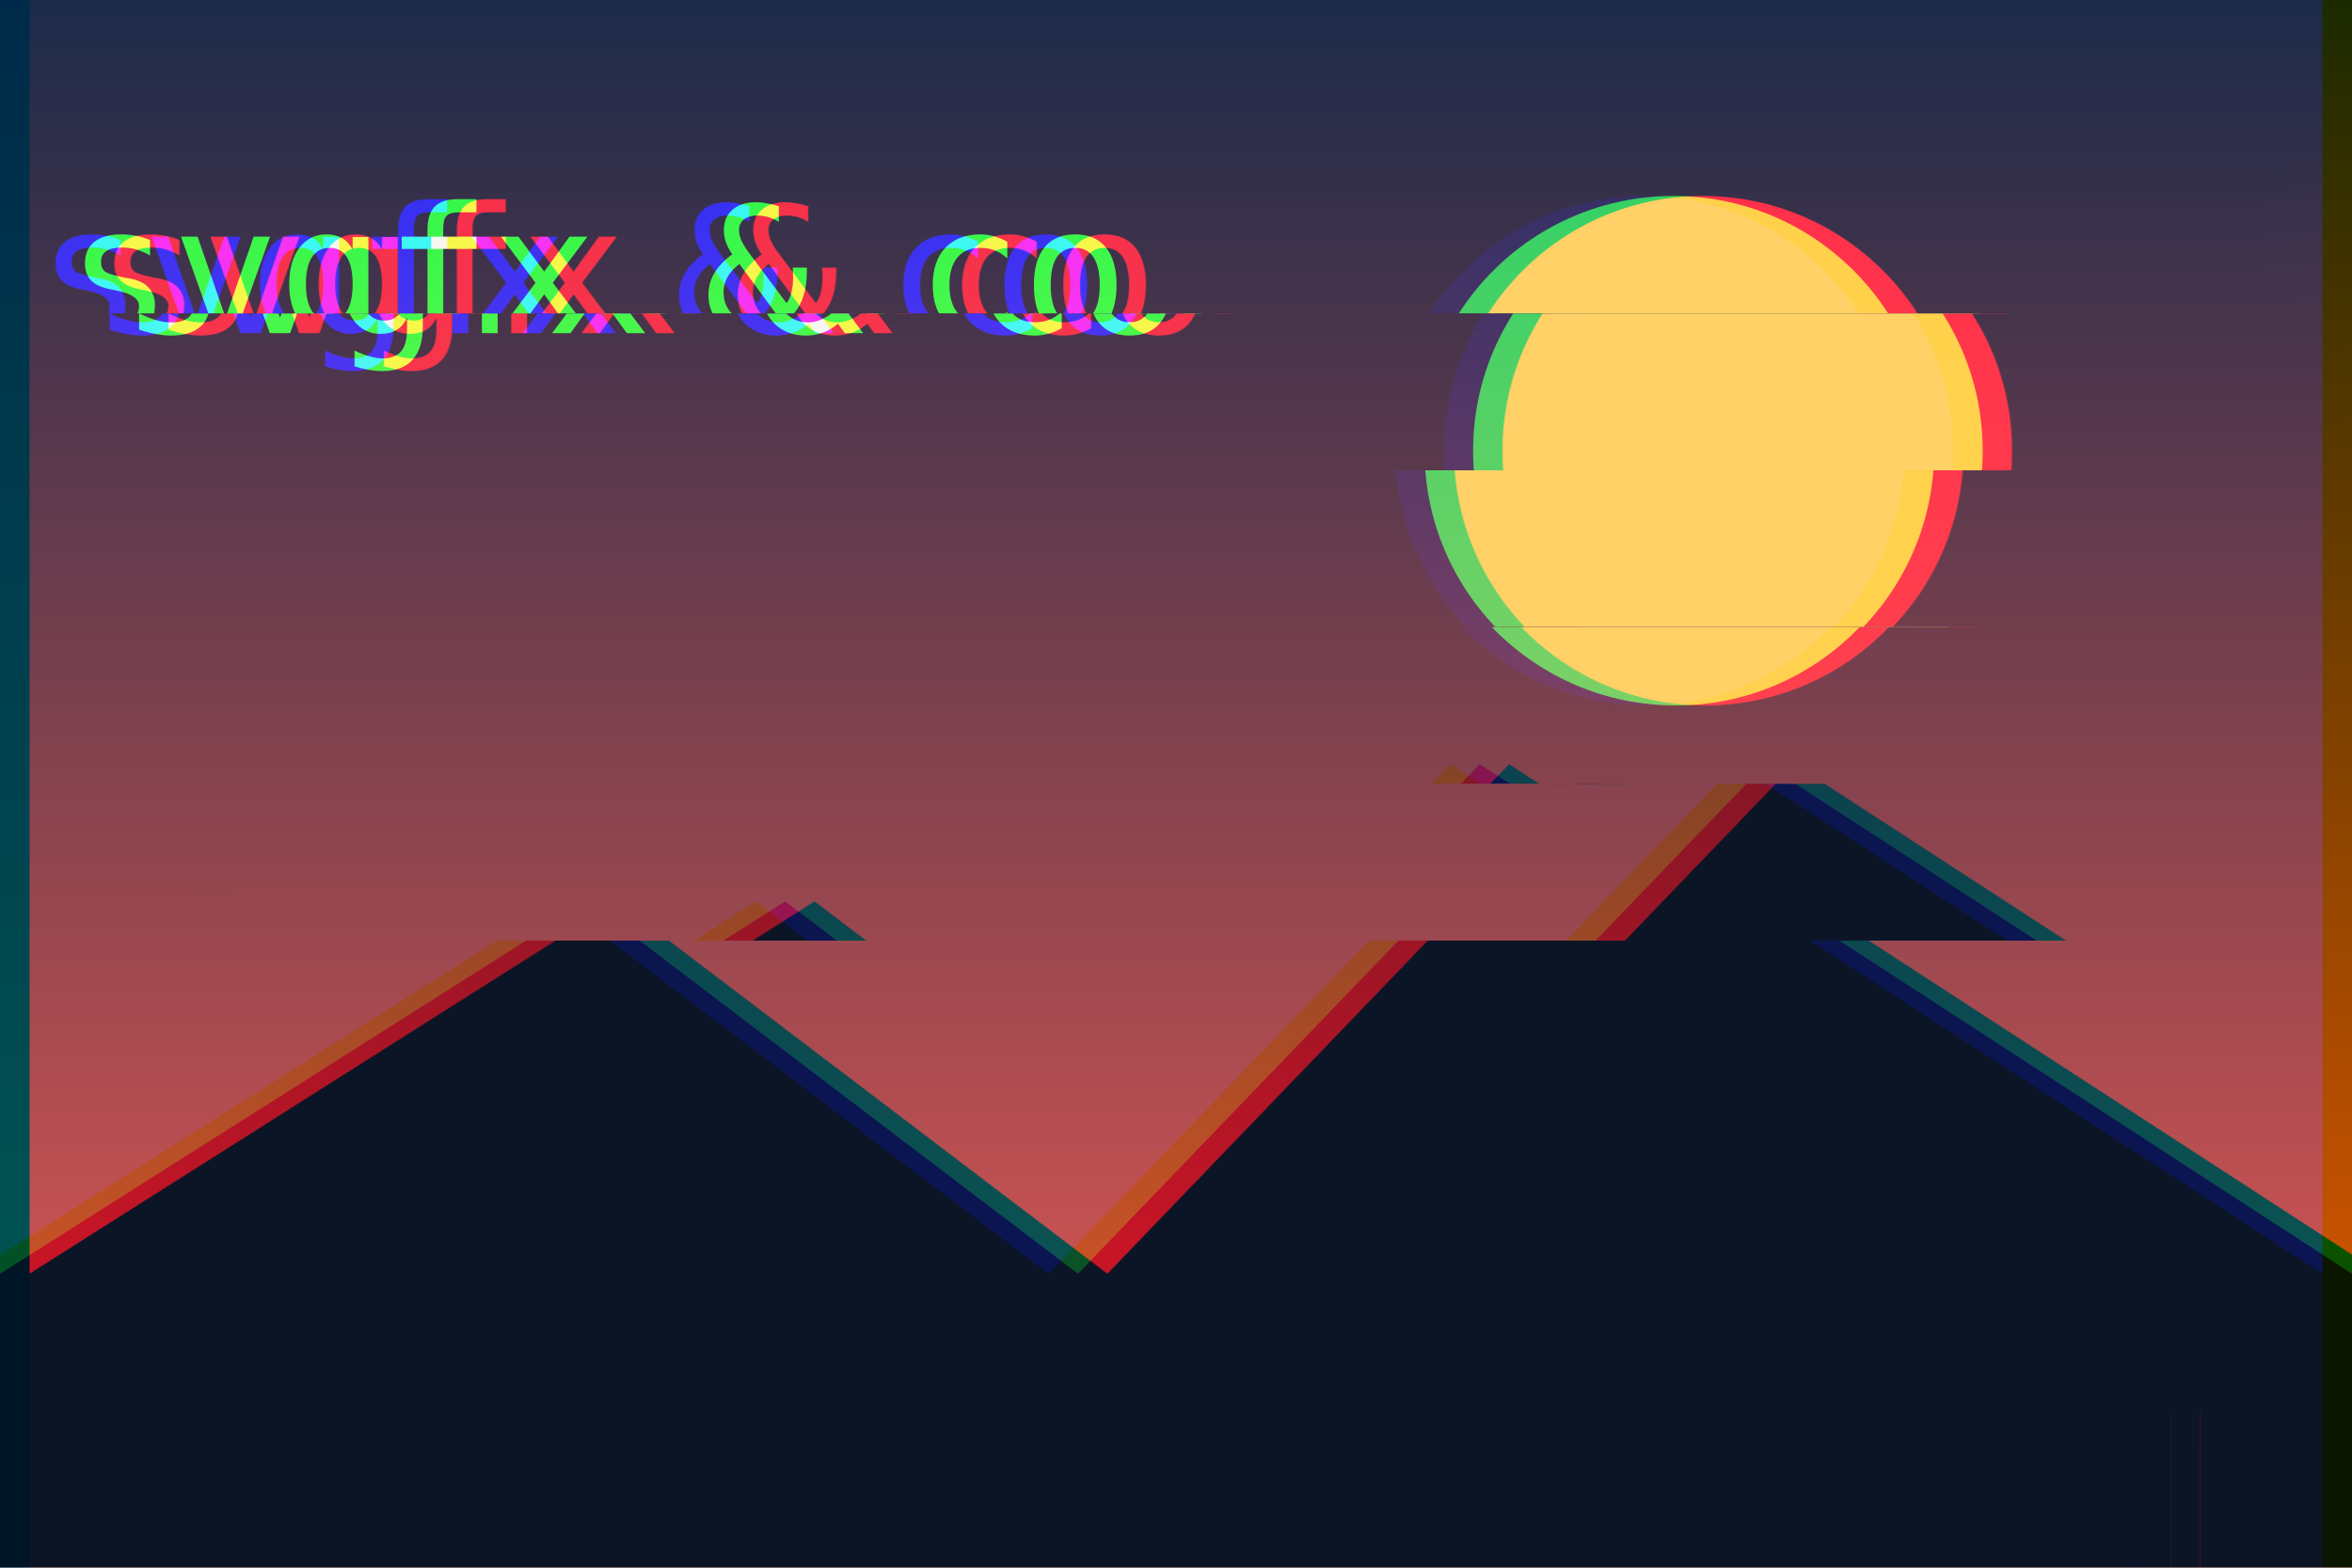
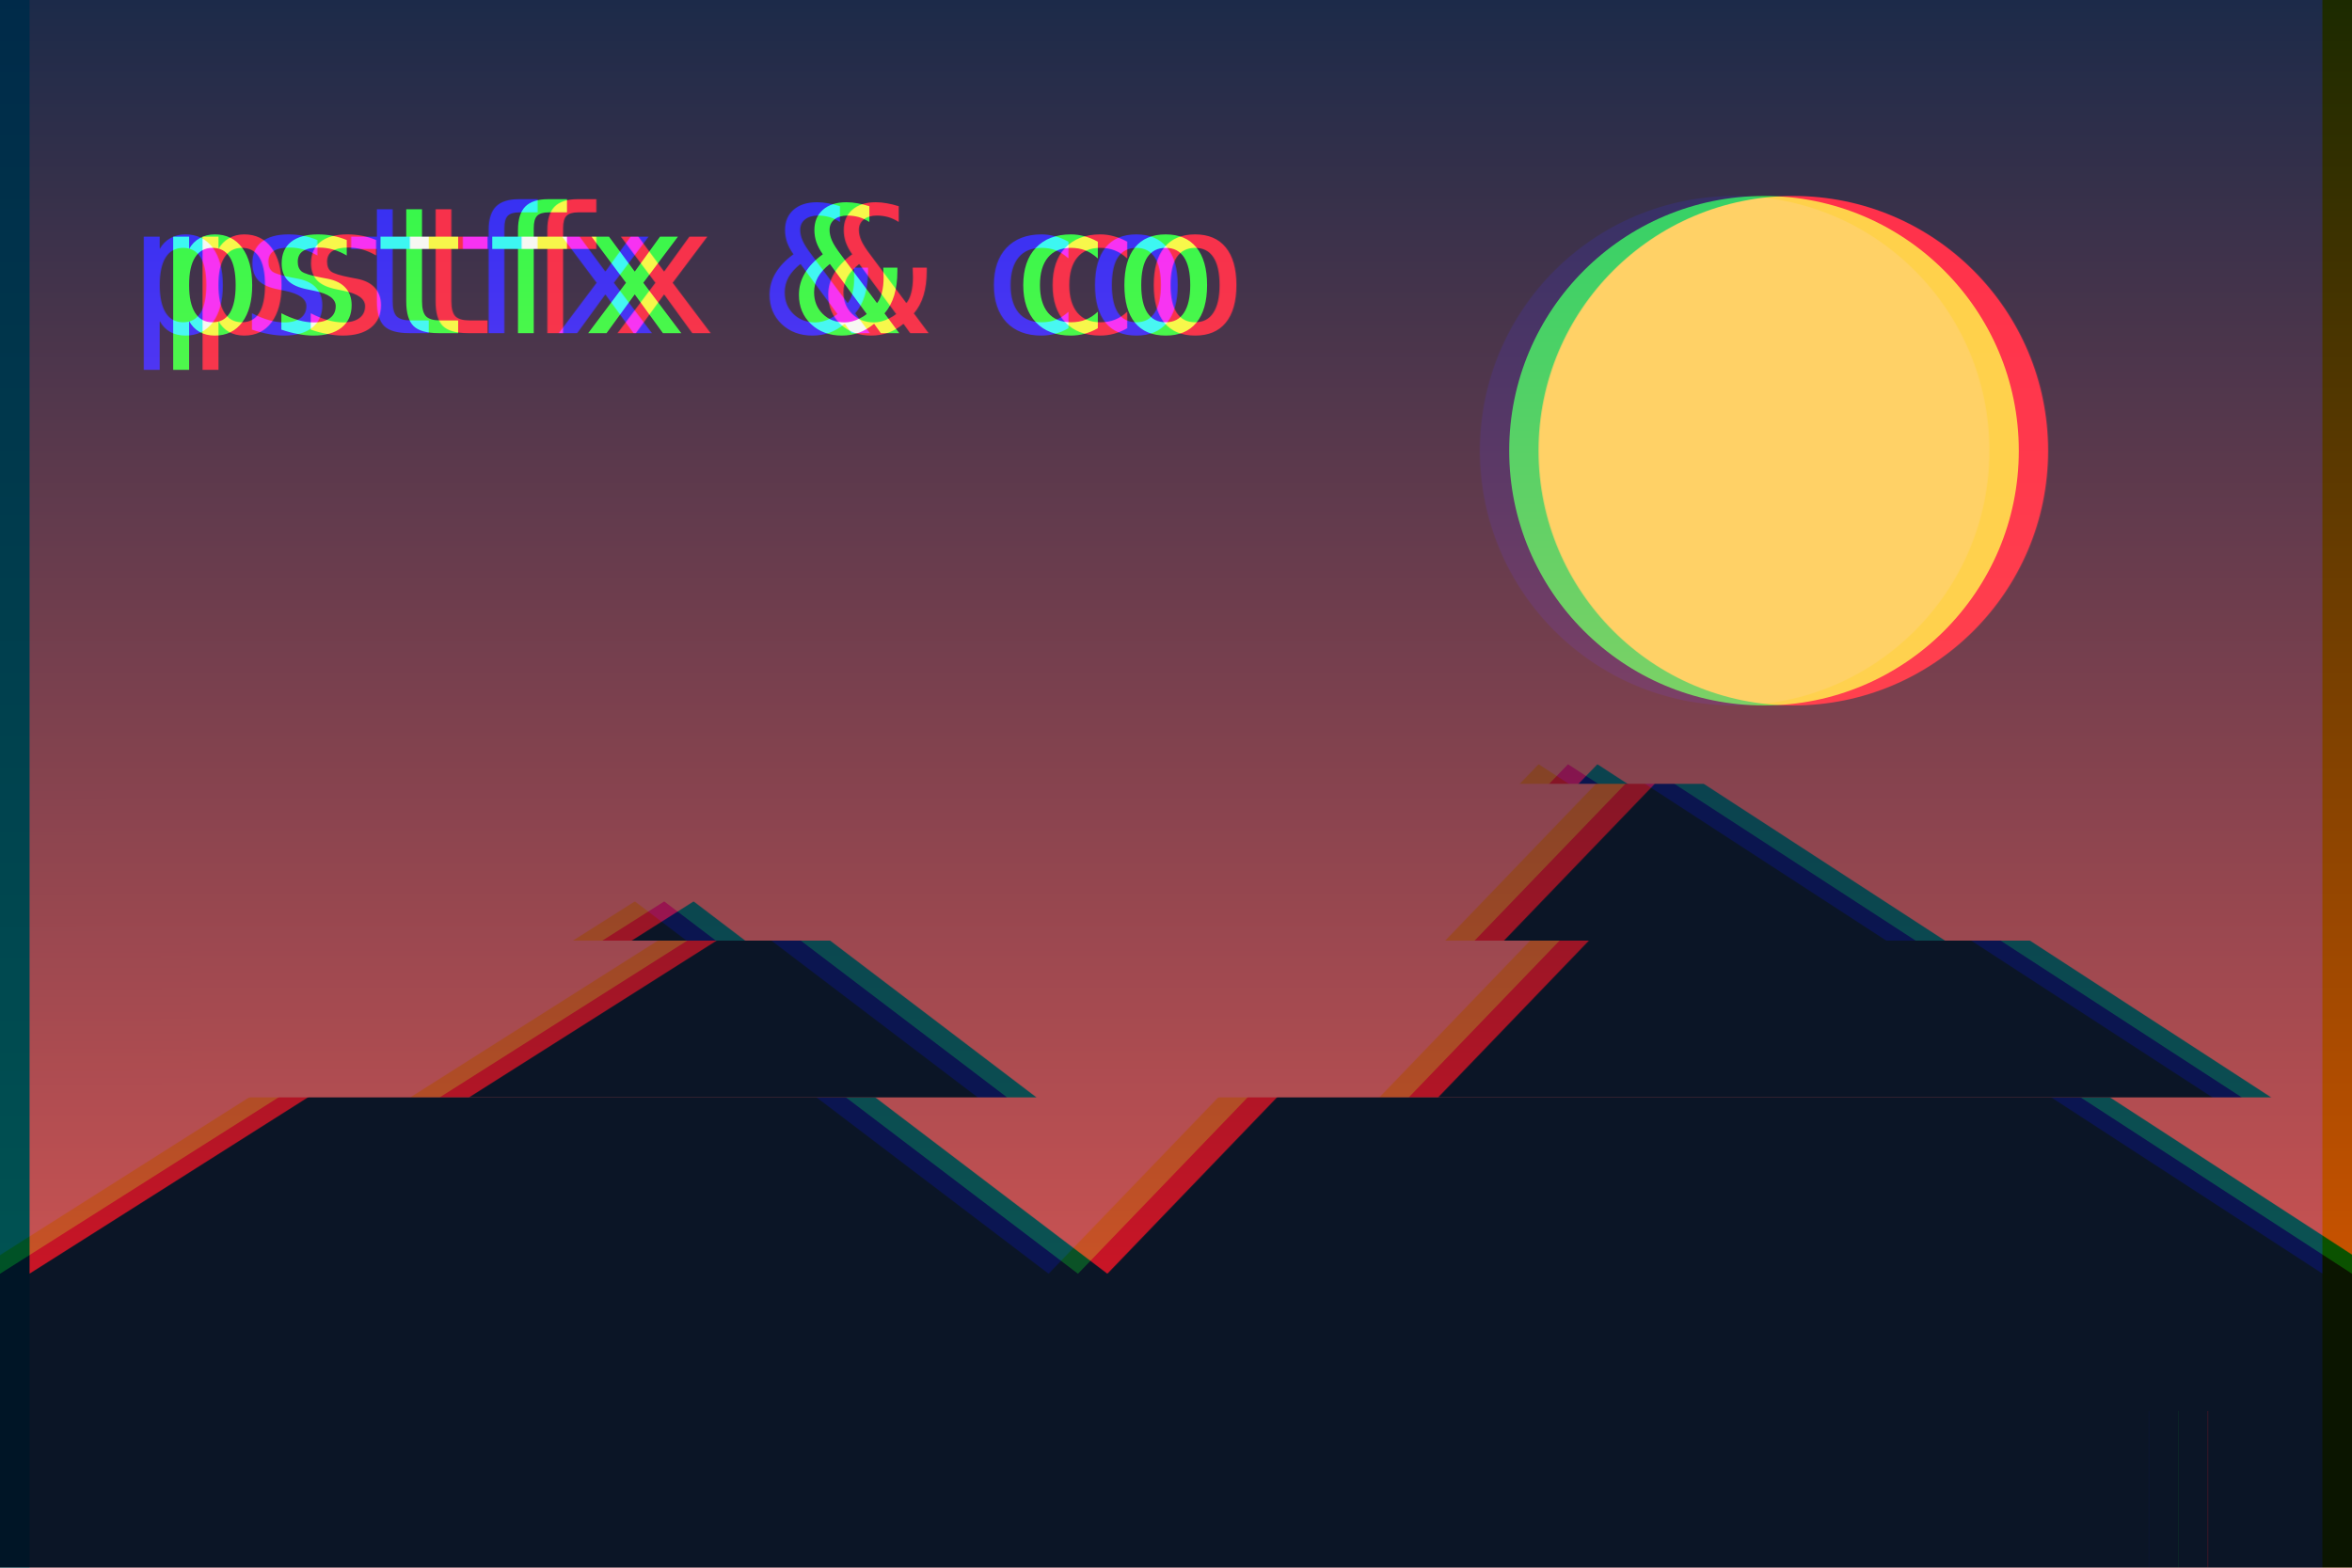
<svg xmlns="http://www.w3.org/2000/svg" viewBox="0 0 240 160" width="240" height="160">
  <defs>
    <linearGradient id="sky" x1="0" y1="0" x2="0" y2="1">
      <stop offset="0" stop-color="#1b2a49" />
      <stop offset="1" stop-color="#f25c54" />
    </linearGradient>
  </defs>
  <defs>
-     <clipPath id="svgfx-1ejsc7-glitch-clip1-0" clipPathUnits="userSpaceOnUse">
-       <rect x="0" y="16" width="240" height="16" />
-     </clipPath>
-     <clipPath id="svgfx-1ejsc7-glitch-clip2-0" clipPathUnits="userSpaceOnUse">
-       <rect x="0" y="32" width="240" height="16" />
-     </clipPath>
-     <clipPath id="svgfx-1ejsc7-glitch-clip3-0" clipPathUnits="userSpaceOnUse">
-       <rect x="0" y="48" width="240" height="16" />
-     </clipPath>
-     <clipPath id="svgfx-1ejsc7-glitch-clip4-0" clipPathUnits="userSpaceOnUse">
-       <rect x="0" y="64" width="240" height="16" />
-     </clipPath>
-     <clipPath id="svgfx-1ejsc7-glitch-clip5-0" clipPathUnits="userSpaceOnUse">
+     <clipPath id="pstfx-aon0o8-glitch-clip5-0" clipPathUnits="userSpaceOnUse">
      <rect x="0" y="80" width="240" height="16" />
    </clipPath>
-     <clipPath id="svgfx-1ejsc7-glitch-clip9-0" clipPathUnits="userSpaceOnUse">
+     <clipPath id="pstfx-aon0o8-glitch-clip6-0" clipPathUnits="userSpaceOnUse">
+       <rect x="0" y="96" width="240" height="16" />
+     </clipPath>
+     <clipPath id="pstfx-aon0o8-glitch-clip9-0" clipPathUnits="userSpaceOnUse">
      <rect x="0" y="144" width="240" height="16" />
    </clipPath>
-     <filter id="svgfx-1ejsc7-filter-1" color-interpolation-filters="sRGB" x="-20%" y="-20%" width="140%" height="140%">
-       <feOffset in="SourceGraphic" dx="3" dy="0" result="svgfx-1ejsc7-chroma-shift-red-1" />
-       <feColorMatrix type="matrix" values="1 0 0 0 0  0 0 0 0 0  0 0 0 0 0  0 0 0 1 0" in="svgfx-1ejsc7-chroma-shift-red-1" result="svgfx-1ejsc7-chroma-red-1" />
-       <feOffset in="SourceGraphic" dx="-3" dy="0" result="svgfx-1ejsc7-chroma-shift-blue-1" />
-       <feColorMatrix type="matrix" values="0 0 0 0 0  0 0 0 0 0  0 0 1 0 0  0 0 0 1 0" in="svgfx-1ejsc7-chroma-shift-blue-1" result="svgfx-1ejsc7-chroma-blue-1" />
-       <feColorMatrix type="matrix" values="0 0 0 0 0  0 1 0 0 0  0 0 0 0 0  0 0 0 1 0" in="SourceGraphic" result="svgfx-1ejsc7-chroma-green-1" />
-       <feBlend in="svgfx-1ejsc7-chroma-red-1" in2="svgfx-1ejsc7-chroma-green-1" mode="screen" result="svgfx-1ejsc7-chroma-combined-1" />
-       <feBlend in="svgfx-1ejsc7-chroma-combined-1" in2="svgfx-1ejsc7-chroma-blue-1" mode="screen" result="svgfx-out-1" />
+     <filter id="pstfx-aon0o8-filter-1" color-interpolation-filters="sRGB" x="-20%" y="-20%" width="140%" height="140%">
+       <feOffset in="SourceGraphic" dx="3" dy="0" result="pstfx-aon0o8-chroma-shift-red-1" />
+       <feColorMatrix type="matrix" values="1 0 0 0 0  0 0 0 0 0  0 0 0 0 0  0 0 0 1 0" in="pstfx-aon0o8-chroma-shift-red-1" result="pstfx-aon0o8-chroma-red-1" />
+       <feOffset in="SourceGraphic" dx="-3" dy="0" result="pstfx-aon0o8-chroma-shift-blue-1" />
+       <feColorMatrix type="matrix" values="0 0 0 0 0  0 0 0 0 0  0 0 1 0 0  0 0 0 1 0" in="pstfx-aon0o8-chroma-shift-blue-1" result="pstfx-aon0o8-chroma-blue-1" />
+       <feColorMatrix type="matrix" values="0 0 0 0 0  0 1 0 0 0  0 0 0 0 0  0 0 0 1 0" in="SourceGraphic" result="pstfx-aon0o8-chroma-green-1" />
+       <feBlend in="pstfx-aon0o8-chroma-red-1" in2="pstfx-aon0o8-chroma-green-1" mode="screen" result="pstfx-aon0o8-chroma-combined-1" />
+       <feBlend in="pstfx-aon0o8-chroma-combined-1" in2="pstfx-aon0o8-chroma-blue-1" mode="screen" result="pstfx-out-1" />
    </filter>
-     <clipPath id="svgfx-1ejsc7-clip" clipPathUnits="userSpaceOnUse">
+     <clipPath id="pstfx-aon0o8-clip" clipPathUnits="userSpaceOnUse">
      <rect width="240" height="160" />
    </clipPath>
  </defs>
-   <g filter="url(#svgfx-1ejsc7-filter-1)" clip-path="url(#svgfx-1ejsc7-clip)">
-     <g id="svgfx-1ejsc7-glitch-source-0">
+   <g filter="url(#pstfx-aon0o8-filter-1)" clip-path="url(#pstfx-aon0o8-clip)">
+     <g id="pstfx-aon0o8-glitch-source-0">
      <rect width="240" height="160" fill="url(#sky)" />
      <circle cx="180" cy="46" r="26" fill="#ffd166" />
      <path d="M0 130 L60 92 L110 130 L160 78 L240 130 L240 160 L0 160 Z" fill="#0b1526" />
-       <text x="16" y="34" font-family="monospace" font-size="18" fill="#f7f7f2">svgfx &amp; co</text>
+       <text x="16" y="34" font-family="monospace" font-size="18" fill="#f7f7f2">pstfx &amp; co</text>
    </g>
-     <g clip-path="url(#svgfx-1ejsc7-glitch-clip1-0)" transform="translate(-9.2369 0)">
-       <use href="#svgfx-1ejsc7-glitch-source-0" />
+     <g clip-path="url(#pstfx-aon0o8-glitch-clip5-0)" transform="translate(7.7787 0)">
+       <use href="#pstfx-aon0o8-glitch-source-0" />
    </g>
-     <g clip-path="url(#svgfx-1ejsc7-glitch-clip2-0)" transform="translate(-3.6833 0)">
-       <use href="#svgfx-1ejsc7-glitch-source-0" />
+     <g clip-path="url(#pstfx-aon0o8-glitch-clip6-0)" transform="translate(16.4451 0)">
+       <use href="#pstfx-aon0o8-glitch-source-0" />
    </g>
-     <g clip-path="url(#svgfx-1ejsc7-glitch-clip3-0)" transform="translate(-8.64 0)">
-       <use href="#svgfx-1ejsc7-glitch-source-0" />
-     </g>
-     <g clip-path="url(#svgfx-1ejsc7-glitch-clip4-0)" transform="translate(-9.0052 0)">
-       <use href="#svgfx-1ejsc7-glitch-source-0" />
-     </g>
-     <g clip-path="url(#svgfx-1ejsc7-glitch-clip5-0)" transform="translate(20.1236 0)">
-       <use href="#svgfx-1ejsc7-glitch-source-0" />
-     </g>
-     <g clip-path="url(#svgfx-1ejsc7-glitch-clip9-0)" transform="translate(-18.4937 0)">
-       <use href="#svgfx-1ejsc7-glitch-source-0" />
+     <g clip-path="url(#pstfx-aon0o8-glitch-clip9-0)" transform="translate(-17.6946 0)">
+       <use href="#pstfx-aon0o8-glitch-source-0" />
    </g>
  </g>
</svg>
